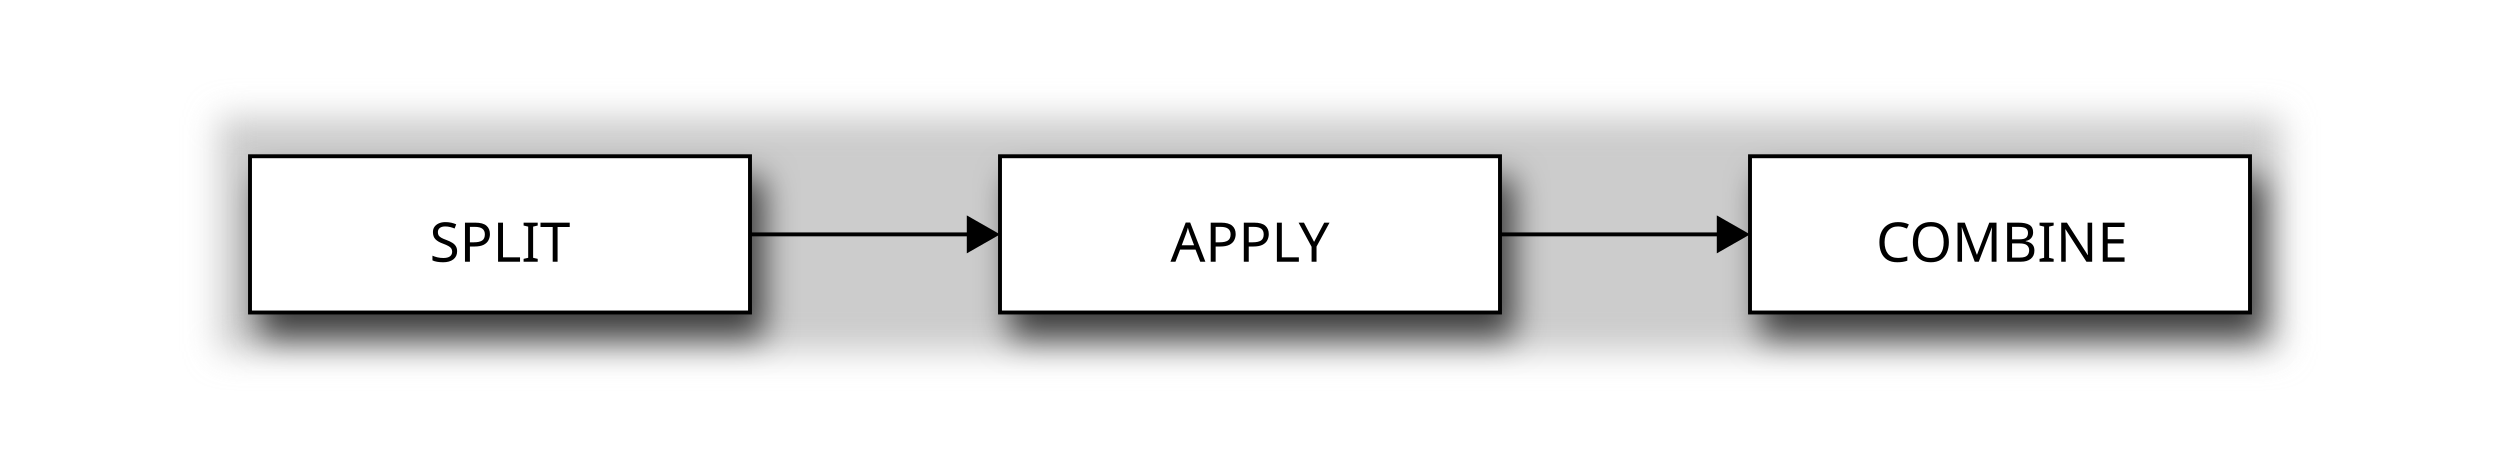
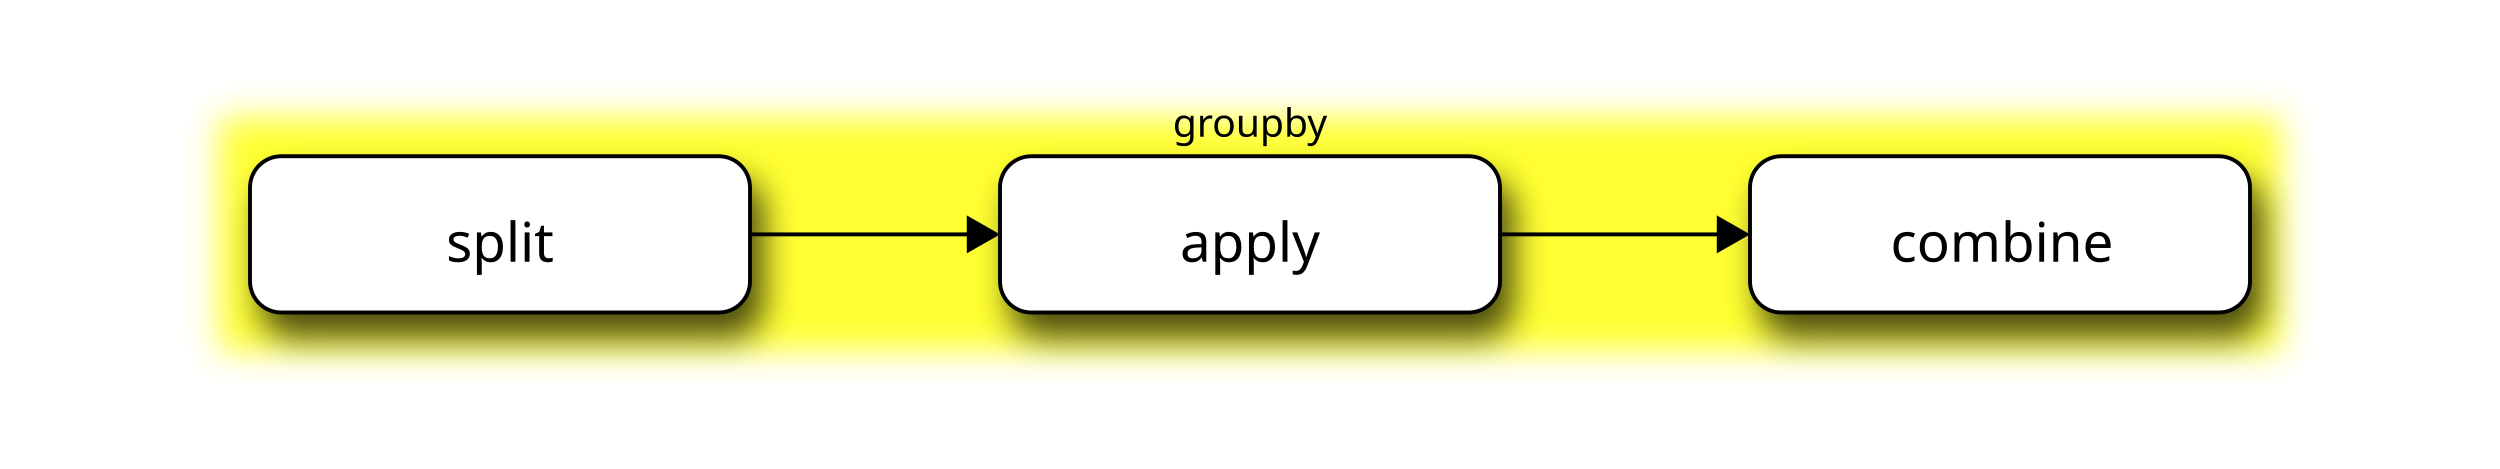
<svg xmlns="http://www.w3.org/2000/svg" viewBox="0 0 640 120">
  <defs id="defs_block">
    <filter height="1.504" id="filter_blur" width="1.157" x="-0.079" y="-0.252">
      <feGaussianBlur id="feGaussianBlur3780" stdDeviation="4.2" />
    </filter>
  </defs>
-   <rect fill="rgb(204,204,204)" height="60" style="filter:url(#filter_blur)" width="528" x="56" y="30" />
-   <rect fill="rgb(0,0,0)" height="40" stroke="rgb(0,0,0)" style="filter:url(#filter_blur);opacity:0.7;fill-opacity:1" width="128" x="67" y="46" />
-   <rect fill="rgb(0,0,0)" height="40" stroke="rgb(0,0,0)" style="filter:url(#filter_blur);opacity:0.7;fill-opacity:1" width="128" x="259" y="46" />
-   <rect fill="rgb(0,0,0)" height="40" stroke="rgb(0,0,0)" style="filter:url(#filter_blur);opacity:0.7;fill-opacity:1" width="128" x="451" y="46" />
-   <rect fill="rgb(255,255,255)" height="40" stroke="rgb(0,0,0)" width="128" x="64" y="40" />
-   <text fill="rgb(0,0,0)" font-family="sans-serif" font-size="14" font-style="normal" font-weight="normal" text-anchor="middle" textLength="38" x="128.0" y="67">SPLIT</text>
-   <rect fill="rgb(255,255,255)" height="40" stroke="rgb(0,0,0)" width="128" x="256" y="40" />
-   <text fill="rgb(0,0,0)" font-family="sans-serif" font-size="14" font-style="normal" font-weight="normal" text-anchor="middle" textLength="38" x="320.0" y="67">APPLY</text>
-   <rect fill="rgb(255,255,255)" height="40" stroke="rgb(0,0,0)" width="128" x="448" y="40" />
-   <text fill="rgb(0,0,0)" font-family="sans-serif" font-size="14" font-style="normal" font-weight="normal" text-anchor="middle" textLength="53" x="512.5" y="67">COMBINE</text>
+   <rect fill="rgb(255,255,51)" height="60" style="filter:url(#filter_blur)" width="528" x="56" y="30" />
+   <path d="M 75 46 L 187 46 A8,8 0 0 1 195 54 L 195 78 A8,8 0 0 1 187 86 L 75 86 A8,8 0 0 1 67 78 L 67 54 A8,8 0 0 1 75 46" fill="rgb(0,0,0)" stroke="rgb(0,0,0)" style="filter:url(#filter_blur);opacity:0.7;fill-opacity:1" />
+   <path d="M 267 46 L 379 46 A8,8 0 0 1 387 54 L 387 78 A8,8 0 0 1 379 86 L 267 86 A8,8 0 0 1 259 78 L 259 54 A8,8 0 0 1 267 46" fill="rgb(0,0,0)" stroke="rgb(0,0,0)" style="filter:url(#filter_blur);opacity:0.7;fill-opacity:1" />
+   <path d="M 459 46 L 571 46 A8,8 0 0 1 579 54 L 579 78 A8,8 0 0 1 571 86 L 459 86 A8,8 0 0 1 451 78 L 451 54 A8,8 0 0 1 459 46" fill="rgb(0,0,0)" stroke="rgb(0,0,0)" style="filter:url(#filter_blur);opacity:0.7;fill-opacity:1" />
+   <path d="M 72 40 L 184 40 A8,8 0 0 1 192 48 L 192 72 A8,8 0 0 1 184 80 L 72 80 A8,8 0 0 1 64 72 L 64 48 A8,8 0 0 1 72 40" fill="rgb(255,255,255)" stroke="rgb(0,0,0)" />
+   <text fill="rgb(0,0,0)" font-family="sans-serif" font-size="14" font-style="normal" font-weight="normal" text-anchor="middle" textLength="38" x="128.0" y="67">split</text>
+   <path d="M 264 40 L 376 40 A8,8 0 0 1 384 48 L 384 72 A8,8 0 0 1 376 80 L 264 80 A8,8 0 0 1 256 72 L 256 48 A8,8 0 0 1 264 40" fill="rgb(255,255,255)" stroke="rgb(0,0,0)" />
+   <text fill="rgb(0,0,0)" font-family="sans-serif" font-size="14" font-style="normal" font-weight="normal" text-anchor="middle" textLength="38" x="320.0" y="67">apply</text>
+   <path d="M 456 40 L 568 40 A8,8 0 0 1 576 48 L 576 72 A8,8 0 0 1 568 80 L 456 80 A8,8 0 0 1 448 72 L 448 48 A8,8 0 0 1 456 40" fill="rgb(255,255,255)" stroke="rgb(0,0,0)" />
+   <text fill="rgb(0,0,0)" font-family="sans-serif" font-size="14" font-style="normal" font-weight="normal" text-anchor="middle" textLength="53" x="512.5" y="67">combine</text>
  <path d="M 192 60 L 248 60" fill="none" stroke="rgb(0,0,0)" />
  <polygon fill="rgb(0,0,0)" points="255,60 248,56 248,64 255,60" stroke="rgb(0,0,0)" />
  <path d="M 384 60 L 440 60" fill="none" stroke="rgb(0,0,0)" />
  <polygon fill="rgb(0,0,0)" points="447,60 440,56 440,64 447,60" stroke="rgb(0,0,0)" />
+   <text fill="rgb(0,0,0)" font-family="sans-serif" font-size="10" font-style="normal" font-weight="normal" text-anchor="middle" textLength="38" x="320.0" y="35">groupby</text>
</svg>
